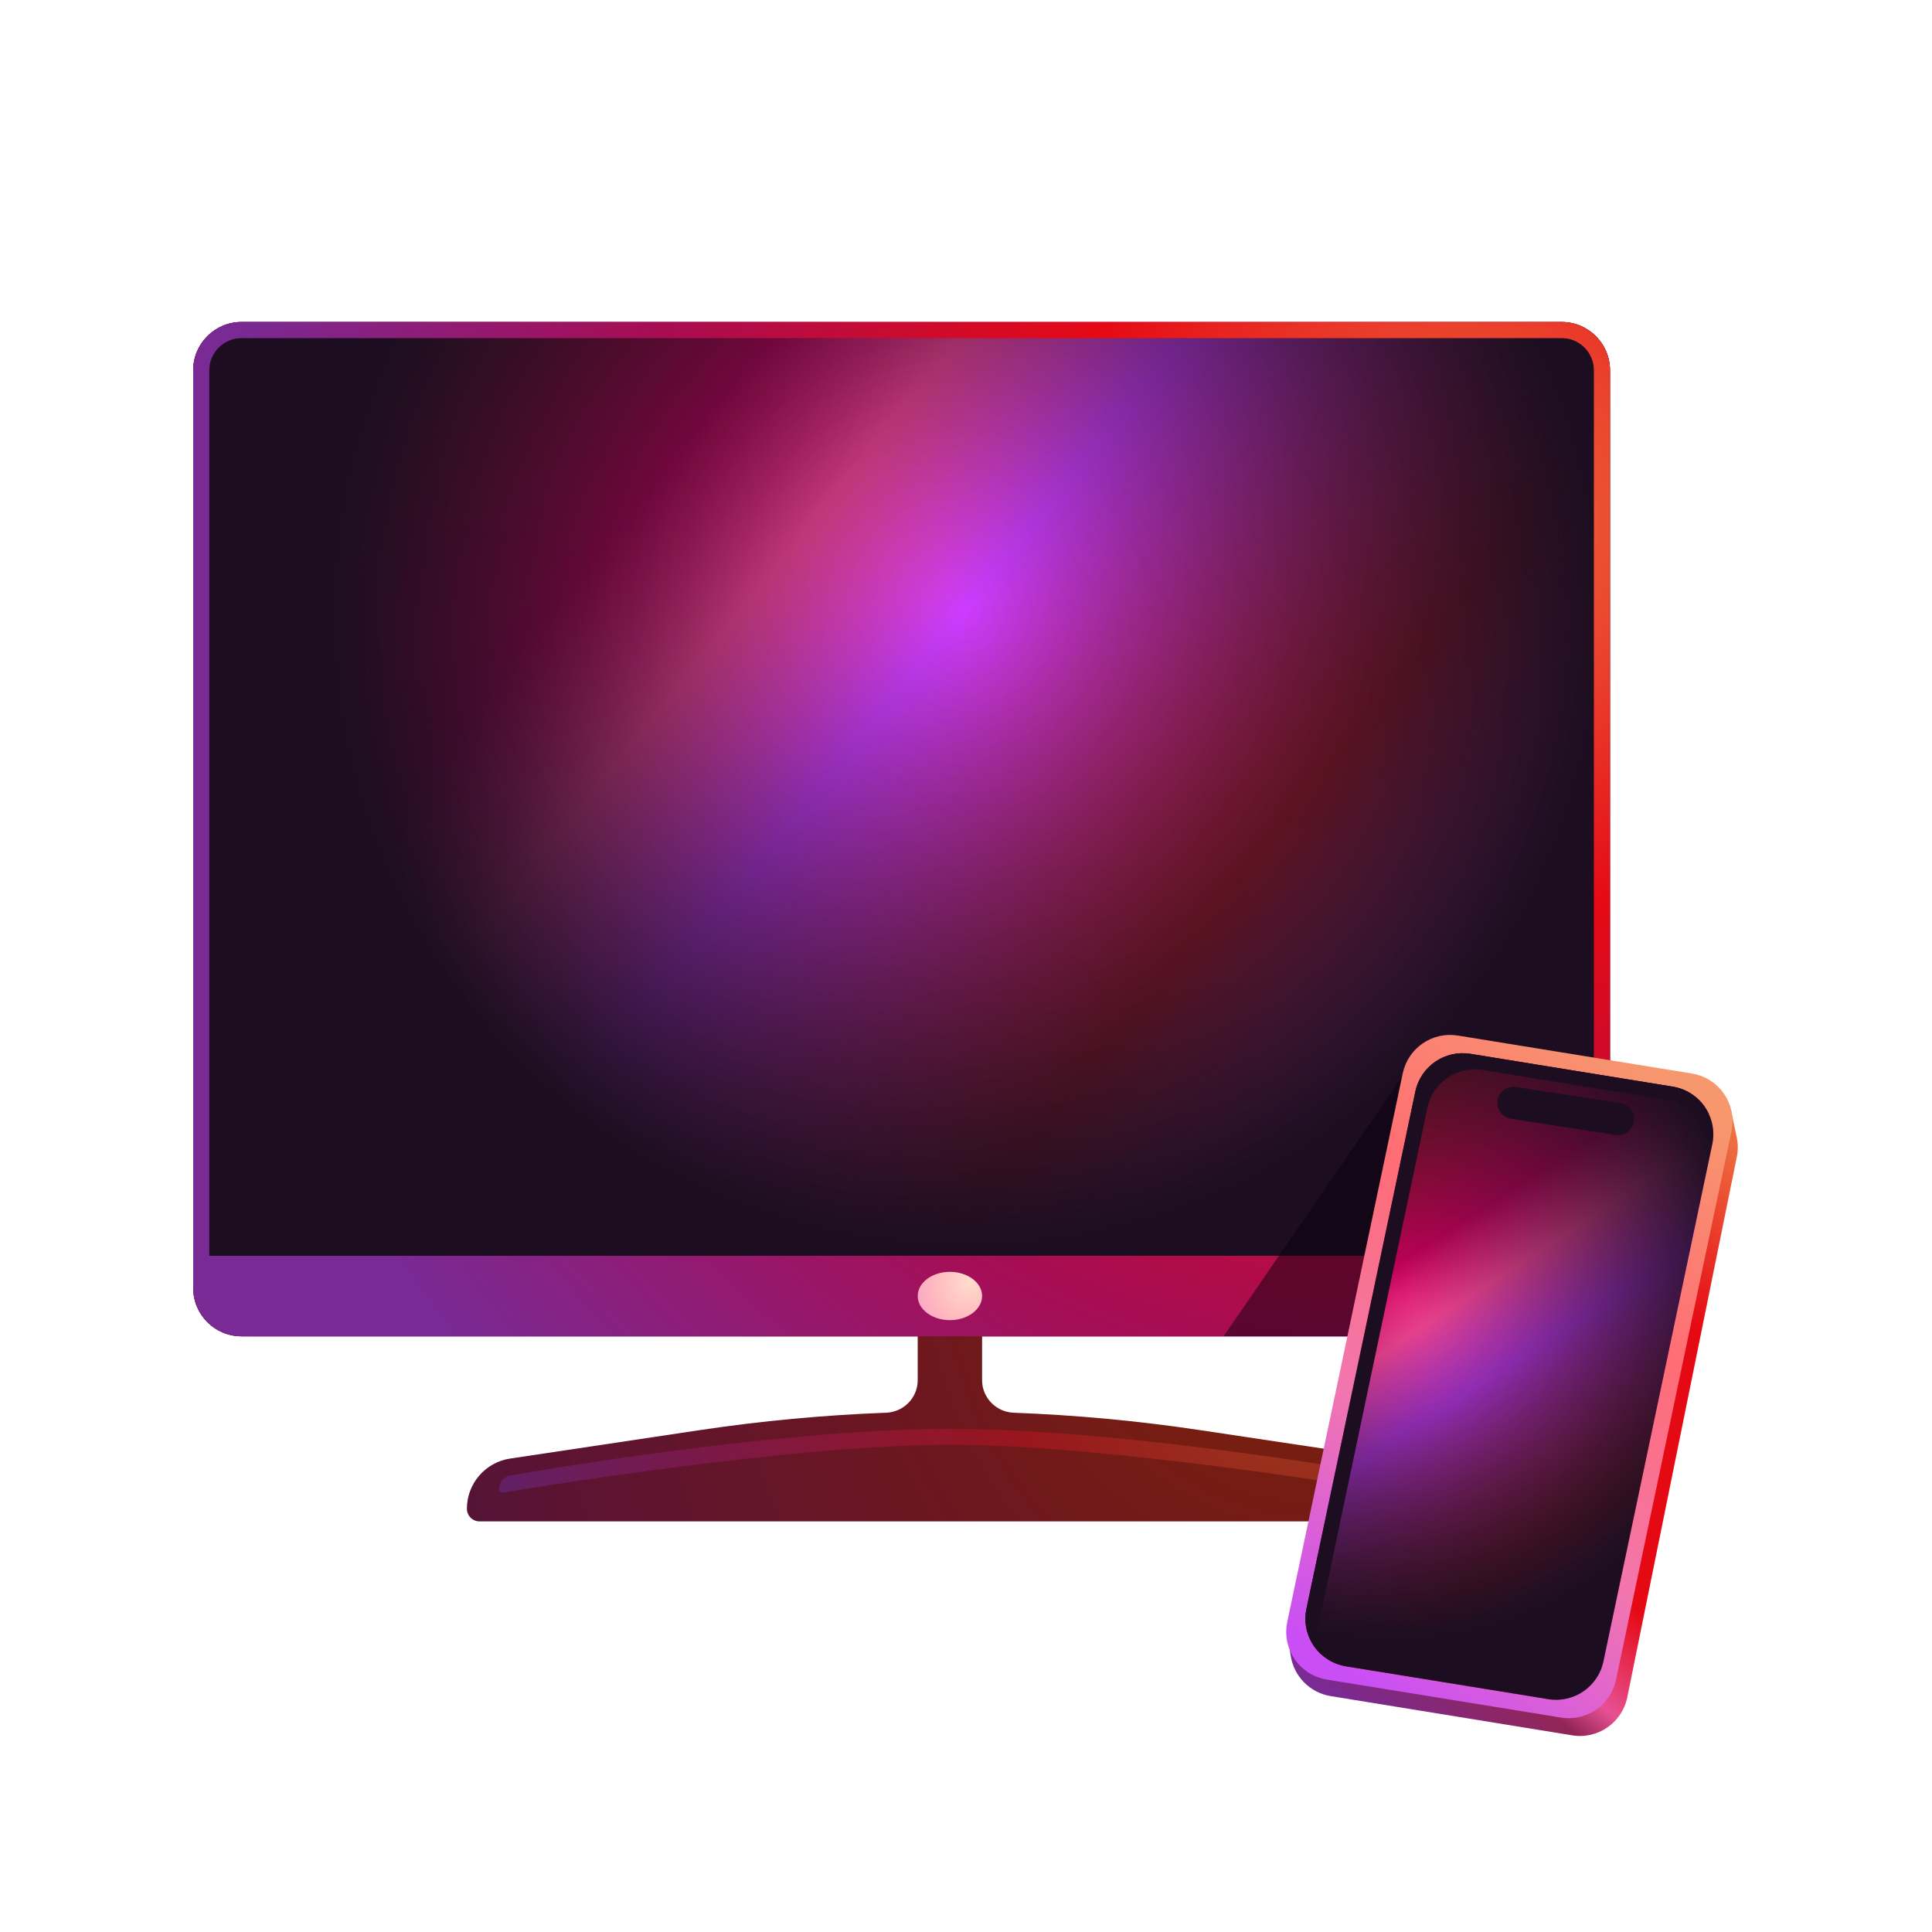
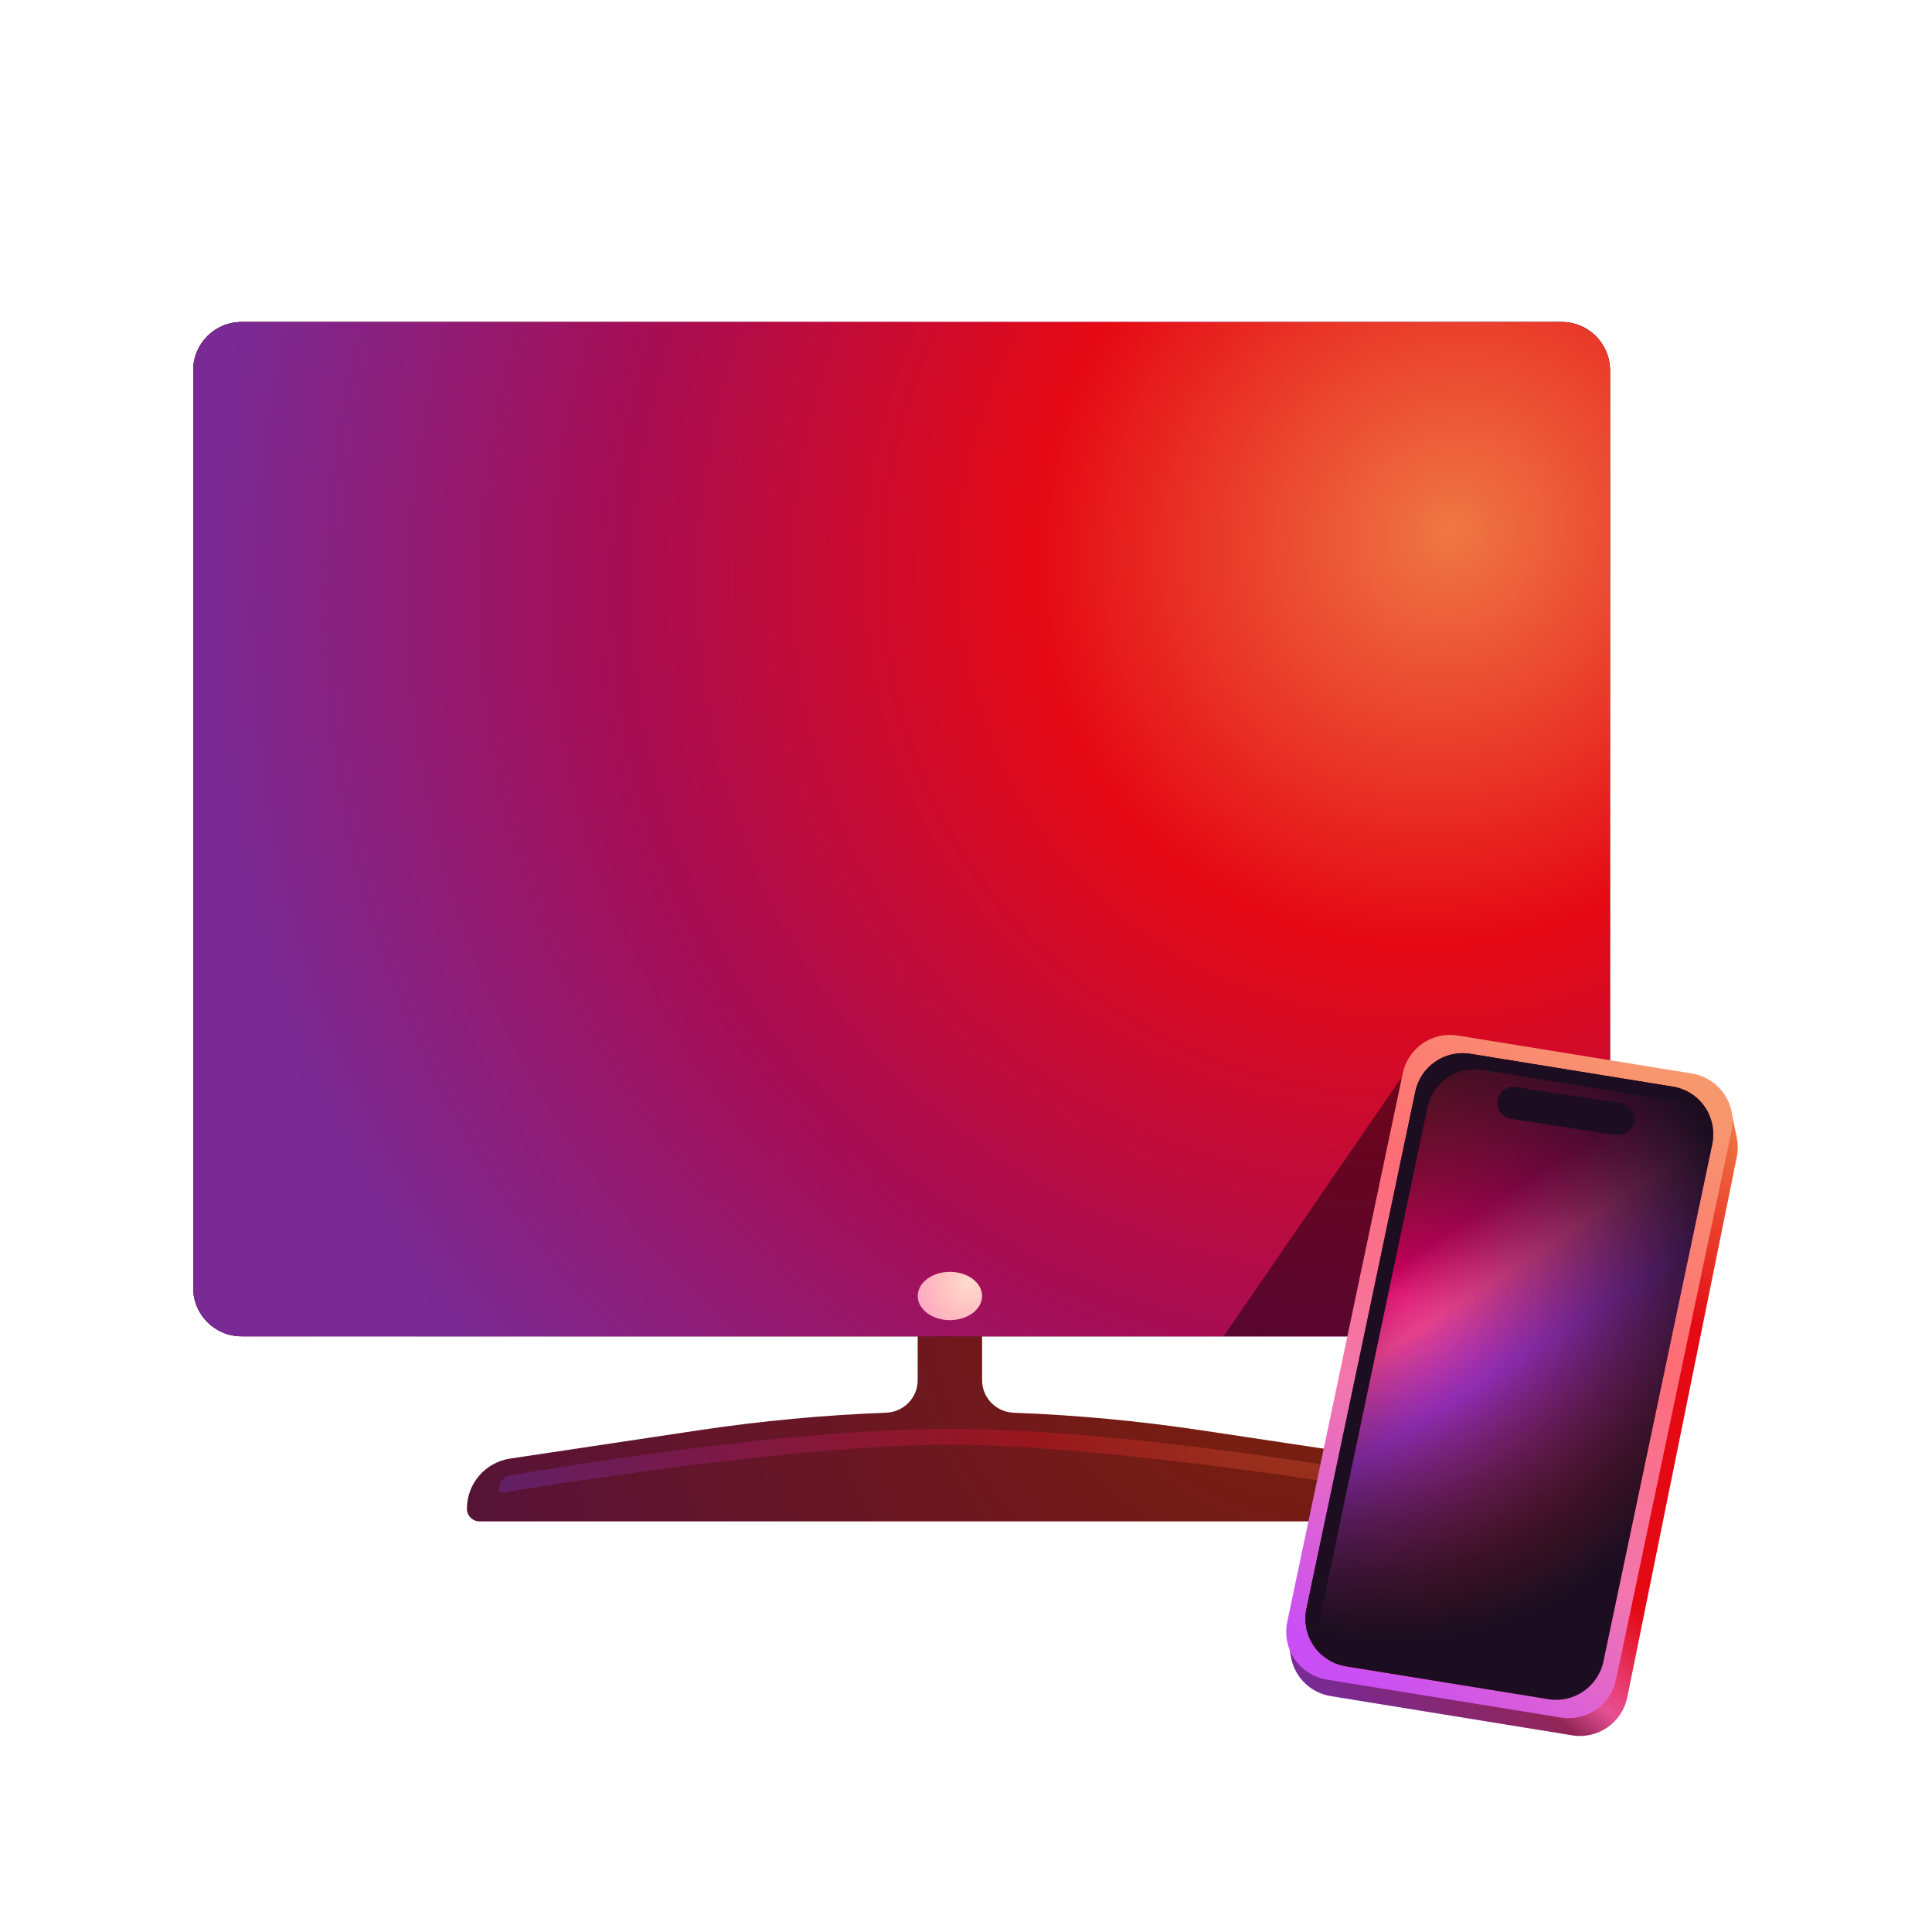
<svg xmlns="http://www.w3.org/2000/svg" width="72" height="72" viewBox="0 0 72 72" fill="none">
  <g id="tv-mobile-core-small">
-     <path id="Vector" fill-rule="evenodd" clip-rule="evenodd" d="M36.6 48.598C36.6 47.936 36.063 47.398 35.4 47.398C34.737 47.398 34.2 47.936 34.2 48.598V51.437C34.2 52.091 33.676 52.623 33.023 52.648C30.693 52.736 28.366 52.953 26.055 53.3L19.009 54.357C18.084 54.496 17.4 55.291 17.4 56.226C17.4 56.487 17.611 56.698 17.872 56.698H52.928C53.188 56.698 53.4 56.487 53.4 56.226C53.4 55.291 52.715 54.496 51.79 54.357L44.745 53.3C42.433 52.953 40.107 52.736 37.777 52.648C37.123 52.623 36.6 52.091 36.6 51.437V48.598Z" fill="url(#paint0_radial_5239_545)" />
+     <path id="Vector" fillRule="evenodd" clipRule="evenodd" d="M36.6 48.598C36.6 47.936 36.063 47.398 35.4 47.398C34.737 47.398 34.2 47.936 34.2 48.598V51.437C34.2 52.091 33.676 52.623 33.023 52.648C30.693 52.736 28.366 52.953 26.055 53.3L19.009 54.357C18.084 54.496 17.4 55.291 17.4 56.226C17.4 56.487 17.611 56.698 17.872 56.698H52.928C53.188 56.698 53.4 56.487 53.4 56.226C53.4 55.291 52.715 54.496 51.79 54.357L44.745 53.3C42.433 52.953 40.107 52.736 37.777 52.648C37.123 52.623 36.6 52.091 36.6 51.437V48.598Z" fill="url(#paint0_radial_5239_545)" />
    <path id="Vector_2" d="M18.6 55.495C18.6 55.243 18.779 55.028 19.027 54.984C21.001 54.642 29.39 53.25 35.4 53.25C41.41 53.25 49.799 54.642 51.773 54.984C52.021 55.028 52.2 55.243 52.2 55.495C52.2 55.576 52.132 55.639 52.052 55.625C50.751 55.408 41.161 53.84 35.4 53.84C29.639 53.84 20.049 55.408 18.748 55.625C18.668 55.639 18.6 55.576 18.6 55.495Z" fill="url(#paint1_radial_5239_545)" />
    <path id="Vector_3" d="M58.2 12H9C8.006 12 7.2 12.806 7.2 13.8V48C7.2 48.994 8.006 49.8 9 49.8H58.2C59.194 49.8 60 48.994 60 48V13.8C60 12.806 59.194 12 58.2 12Z" fill="url(#paint2_linear_5239_545)" />
    <path id="Vector_4" d="M58.2 12H9C8.006 12 7.2 12.806 7.2 13.8V48C7.2 48.994 8.006 49.8 9 49.8H58.2C59.194 49.8 60 48.994 60 48V13.8C60 12.806 59.194 12 58.2 12Z" fill="url(#paint3_radial_5239_545)" />
-     <path id="Vector_5" fill-rule="evenodd" clip-rule="evenodd" d="M9 12.6H58.2C58.863 12.6 59.4 13.137 59.4 13.8V46.8H7.8V13.8C7.8 13.137 8.337 12.6 9 12.6ZM7.2 46.8V13.8C7.2 12.806 8.006 12 9 12H58.2C59.194 12 60 12.806 60 13.8V46.8V48C60 48.994 59.194 49.8 58.2 49.8H9C8.006 49.8 7.2 48.994 7.2 48V46.8Z" fill="url(#paint4_radial_5239_545)" />
+     <path id="Vector_5" fillRule="evenodd" clipRule="evenodd" d="M9 12.6H58.2C58.863 12.6 59.4 13.137 59.4 13.8V46.8H7.8V13.8C7.8 13.137 8.337 12.6 9 12.6ZM7.2 46.8V13.8C7.2 12.806 8.006 12 9 12H58.2C59.194 12 60 12.806 60 13.8V46.8V48C60 48.994 59.194 49.8 58.2 49.8H9C8.006 49.8 7.2 48.994 7.2 48V46.8Z" fill="url(#paint4_radial_5239_545)" />
    <path id="Vector_6" d="M35.4 49.198C36.063 49.198 36.6 48.795 36.6 48.298C36.6 47.801 36.063 47.398 35.4 47.398C34.737 47.398 34.2 47.801 34.2 48.298C34.2 48.795 34.737 49.198 35.4 49.198Z" fill="url(#paint5_radial_5239_545)" />
    <path id="Vector_7" opacity="0.5" d="M45.6 49.799H56.4L52.2 40.199L45.6 49.799Z" fill="url(#paint6_radial_5239_545)" />
    <path id="Vector_8" d="M64.723 42.385L64.5 41.324L48 61.049L48.101 61.706C48.22 62.477 48.821 63.084 49.591 63.209L58.591 64.671C59.545 64.827 60.452 64.2 60.644 63.252L64.726 43.114C64.775 42.873 64.774 42.625 64.723 42.385Z" fill="url(#paint7_linear_5239_545)" />
    <path id="Vector_9" d="M48.559 60.57L52.864 40.121C52.996 39.494 53.598 39.081 54.231 39.184L62.959 40.599C63.635 40.709 64.082 41.361 63.941 42.031L59.636 62.48C59.504 63.107 58.902 63.519 58.27 63.417L49.541 62.001C48.865 61.892 48.418 61.24 48.559 60.57Z" stroke="url(#paint8_linear_5239_545)" stroke-width="1.2" />
    <path id="Vector_10" d="M48.688 59.953L52.746 40.679C52.944 39.739 53.846 39.12 54.796 39.273L62.338 40.497C63.352 40.661 64.023 41.639 63.811 42.644L59.754 61.917C59.556 62.858 58.653 63.477 57.704 63.324L50.162 62.1C49.148 61.936 48.477 60.958 48.688 59.953Z" fill="url(#paint9_linear_5239_545)" />
    <path id="Vector_11" d="M48.688 59.953L52.746 40.679C52.944 39.739 53.846 39.12 54.796 39.273L62.338 40.497C63.352 40.661 64.023 41.639 63.811 42.644L59.754 61.917C59.556 62.858 58.653 63.477 57.704 63.324L50.162 62.1C49.148 61.936 48.477 60.958 48.688 59.953Z" fill="url(#paint10_radial_5239_545)" />
-     <path id="Vector_12" fill-rule="evenodd" clip-rule="evenodd" d="M52.746 40.679L48.688 59.953C48.549 60.615 48.793 61.266 49.266 61.68C49.109 61.341 49.055 60.949 49.138 60.553L53.196 41.28C53.394 40.339 54.297 39.72 55.245 39.874L62.788 41.097C63.134 41.153 63.439 41.303 63.683 41.517C63.441 40.995 62.953 40.596 62.338 40.496L54.795 39.273C53.846 39.12 52.944 39.739 52.746 40.679Z" fill="#1C0E20" />
+     <path id="Vector_12" fillRule="evenodd" clipRule="evenodd" d="M52.746 40.679L48.688 59.953C48.549 60.615 48.793 61.266 49.266 61.68C49.109 61.341 49.055 60.949 49.138 60.553L53.196 41.28C53.394 40.339 54.297 39.72 55.245 39.874L62.788 41.097C63.134 41.153 63.439 41.303 63.683 41.517C63.441 40.995 62.953 40.596 62.338 40.496L54.795 39.273C53.846 39.12 52.944 39.739 52.746 40.679Z" fill="#1C0E20" />
    <path id="Vector_13" d="M56.4 41.102L60.3 41.702" stroke="#1C0E20" stroke-width="1.2" stroke-linecap="round" />
  </g>
  <defs>
    <radialGradient id="paint0_radial_5239_545" cx="0" cy="0" r="1" gradientUnits="userSpaceOnUse" gradientTransform="translate(50.3268 44.8946) rotate(121.537) scale(50.3613 44.9018)">
      <stop stop-color="#802600" />
      <stop offset="0.333" stop-color="#6F181D" />
      <stop offset="0.667" stop-color="#5B1333" />
      <stop offset="1" stop-color="#391945" />
    </radialGradient>
    <radialGradient id="paint1_radial_5239_545" cx="0" cy="0" r="1" gradientUnits="userSpaceOnUse" gradientTransform="translate(48.1078 48.812) rotate(158.116) scale(32.7275 42.219)">
      <stop stop-color="#99421D" />
      <stop offset="0.333" stop-color="#99161D" />
      <stop offset="0.667" stop-color="#7D1845" />
      <stop offset="1" stop-color="#59216E" />
    </radialGradient>
    <linearGradient id="paint2_linear_5239_545" x1="10.2" y1="14.7" x2="51.965" y2="48.21" gradientUnits="userSpaceOnUse">
      <stop stop-color="#99161D" />
      <stop offset="0.245" stop-color="#CA005B" />
      <stop offset="0.347" stop-color="#FF479A" />
      <stop offset="0.469" stop-color="#CC3CFF" />
      <stop offset="0.736" stop-color="#BC1A22" />
      <stop offset="1" stop-color="#C94FF5" />
    </linearGradient>
    <radialGradient id="paint3_radial_5239_545" cx="0" cy="0" r="1" gradientUnits="userSpaceOnUse" gradientTransform="translate(36.0002 22.8) rotate(90) scale(23.7)">
      <stop stop-color="#1C0E20" stop-opacity="0" />
      <stop offset="1" stop-color="#1C0E20" />
    </radialGradient>
    <radialGradient id="paint4_radial_5239_545" cx="0" cy="0" r="1" gradientUnits="userSpaceOnUse" gradientTransform="translate(54.0002 20.1938) rotate(144.293) scale(47.2897 44.8232)">
      <stop stop-color="#EF7744" />
      <stop offset="0.333" stop-color="#E50914" />
      <stop offset="0.667" stop-color="#A70D53" />
      <stop offset="1" stop-color="#792A95" />
    </radialGradient>
    <radialGradient id="paint5_radial_5239_545" cx="0" cy="0" r="1" gradientUnits="userSpaceOnUse" gradientTransform="translate(36.1502 47.7547) rotate(123.69) scale(3.8985 3.59862)">
      <stop stop-color="#FFDCCC" />
      <stop offset="0.333" stop-color="#FFBDC0" />
      <stop offset="0.667" stop-color="#F89DC6" />
      <stop offset="1" stop-color="#E4A1FA" />
    </radialGradient>
    <radialGradient id="paint6_radial_5239_545" cx="0" cy="0" r="1" gradientUnits="userSpaceOnUse" gradientTransform="translate(63.7873 34.3992) rotate(145.242) scale(12.2783)">
      <stop stop-color="#802600" />
      <stop offset="0.5" stop-color="#5B1333" />
      <stop offset="1" stop-color="#09000D" />
    </radialGradient>
    <linearGradient id="paint7_linear_5239_545" x1="48" y1="62.02" x2="64.335" y2="41.528" gradientUnits="userSpaceOnUse">
      <stop stop-color="#792A95" />
      <stop offset="0.177" stop-color="#922556" />
      <stop offset="0.231" stop-color="#E75094" />
      <stop offset="0.37" stop-color="#E50914" />
      <stop offset="0.736" stop-color="#E50914" />
      <stop offset="1" stop-color="#EF7744" />
    </linearGradient>
    <linearGradient id="paint8_linear_5239_545" x1="48.85" y1="61.278" x2="63.507" y2="41.179" gradientUnits="userSpaceOnUse">
      <stop stop-color="#C94FF5" />
      <stop offset="0.339" stop-color="#F276AE" />
      <stop offset="0.661" stop-color="#FF6D75" />
      <stop offset="1" stop-color="#F7976E" />
    </linearGradient>
    <linearGradient id="paint9_linear_5239_545" x1="48.268" y1="42.546" x2="61.482" y2="62.758" gradientUnits="userSpaceOnUse">
      <stop stop-color="#99161D" />
      <stop offset="0.245" stop-color="#CA005B" />
      <stop offset="0.347" stop-color="#FF479A" />
      <stop offset="0.469" stop-color="#CC3CFF" />
      <stop offset="0.736" stop-color="#BC1A22" />
      <stop offset="1" stop-color="#C94FF5" />
    </linearGradient>
    <radialGradient id="paint10_radial_5239_545" cx="0" cy="0" r="1" gradientUnits="userSpaceOnUse" gradientTransform="translate(52.0457 48.2653) rotate(79.5324) scale(12.7954 12.9885)">
      <stop stop-color="#1C0E20" stop-opacity="0" />
      <stop offset="1" stop-color="#1C0E20" />
    </radialGradient>
  </defs>
</svg>
